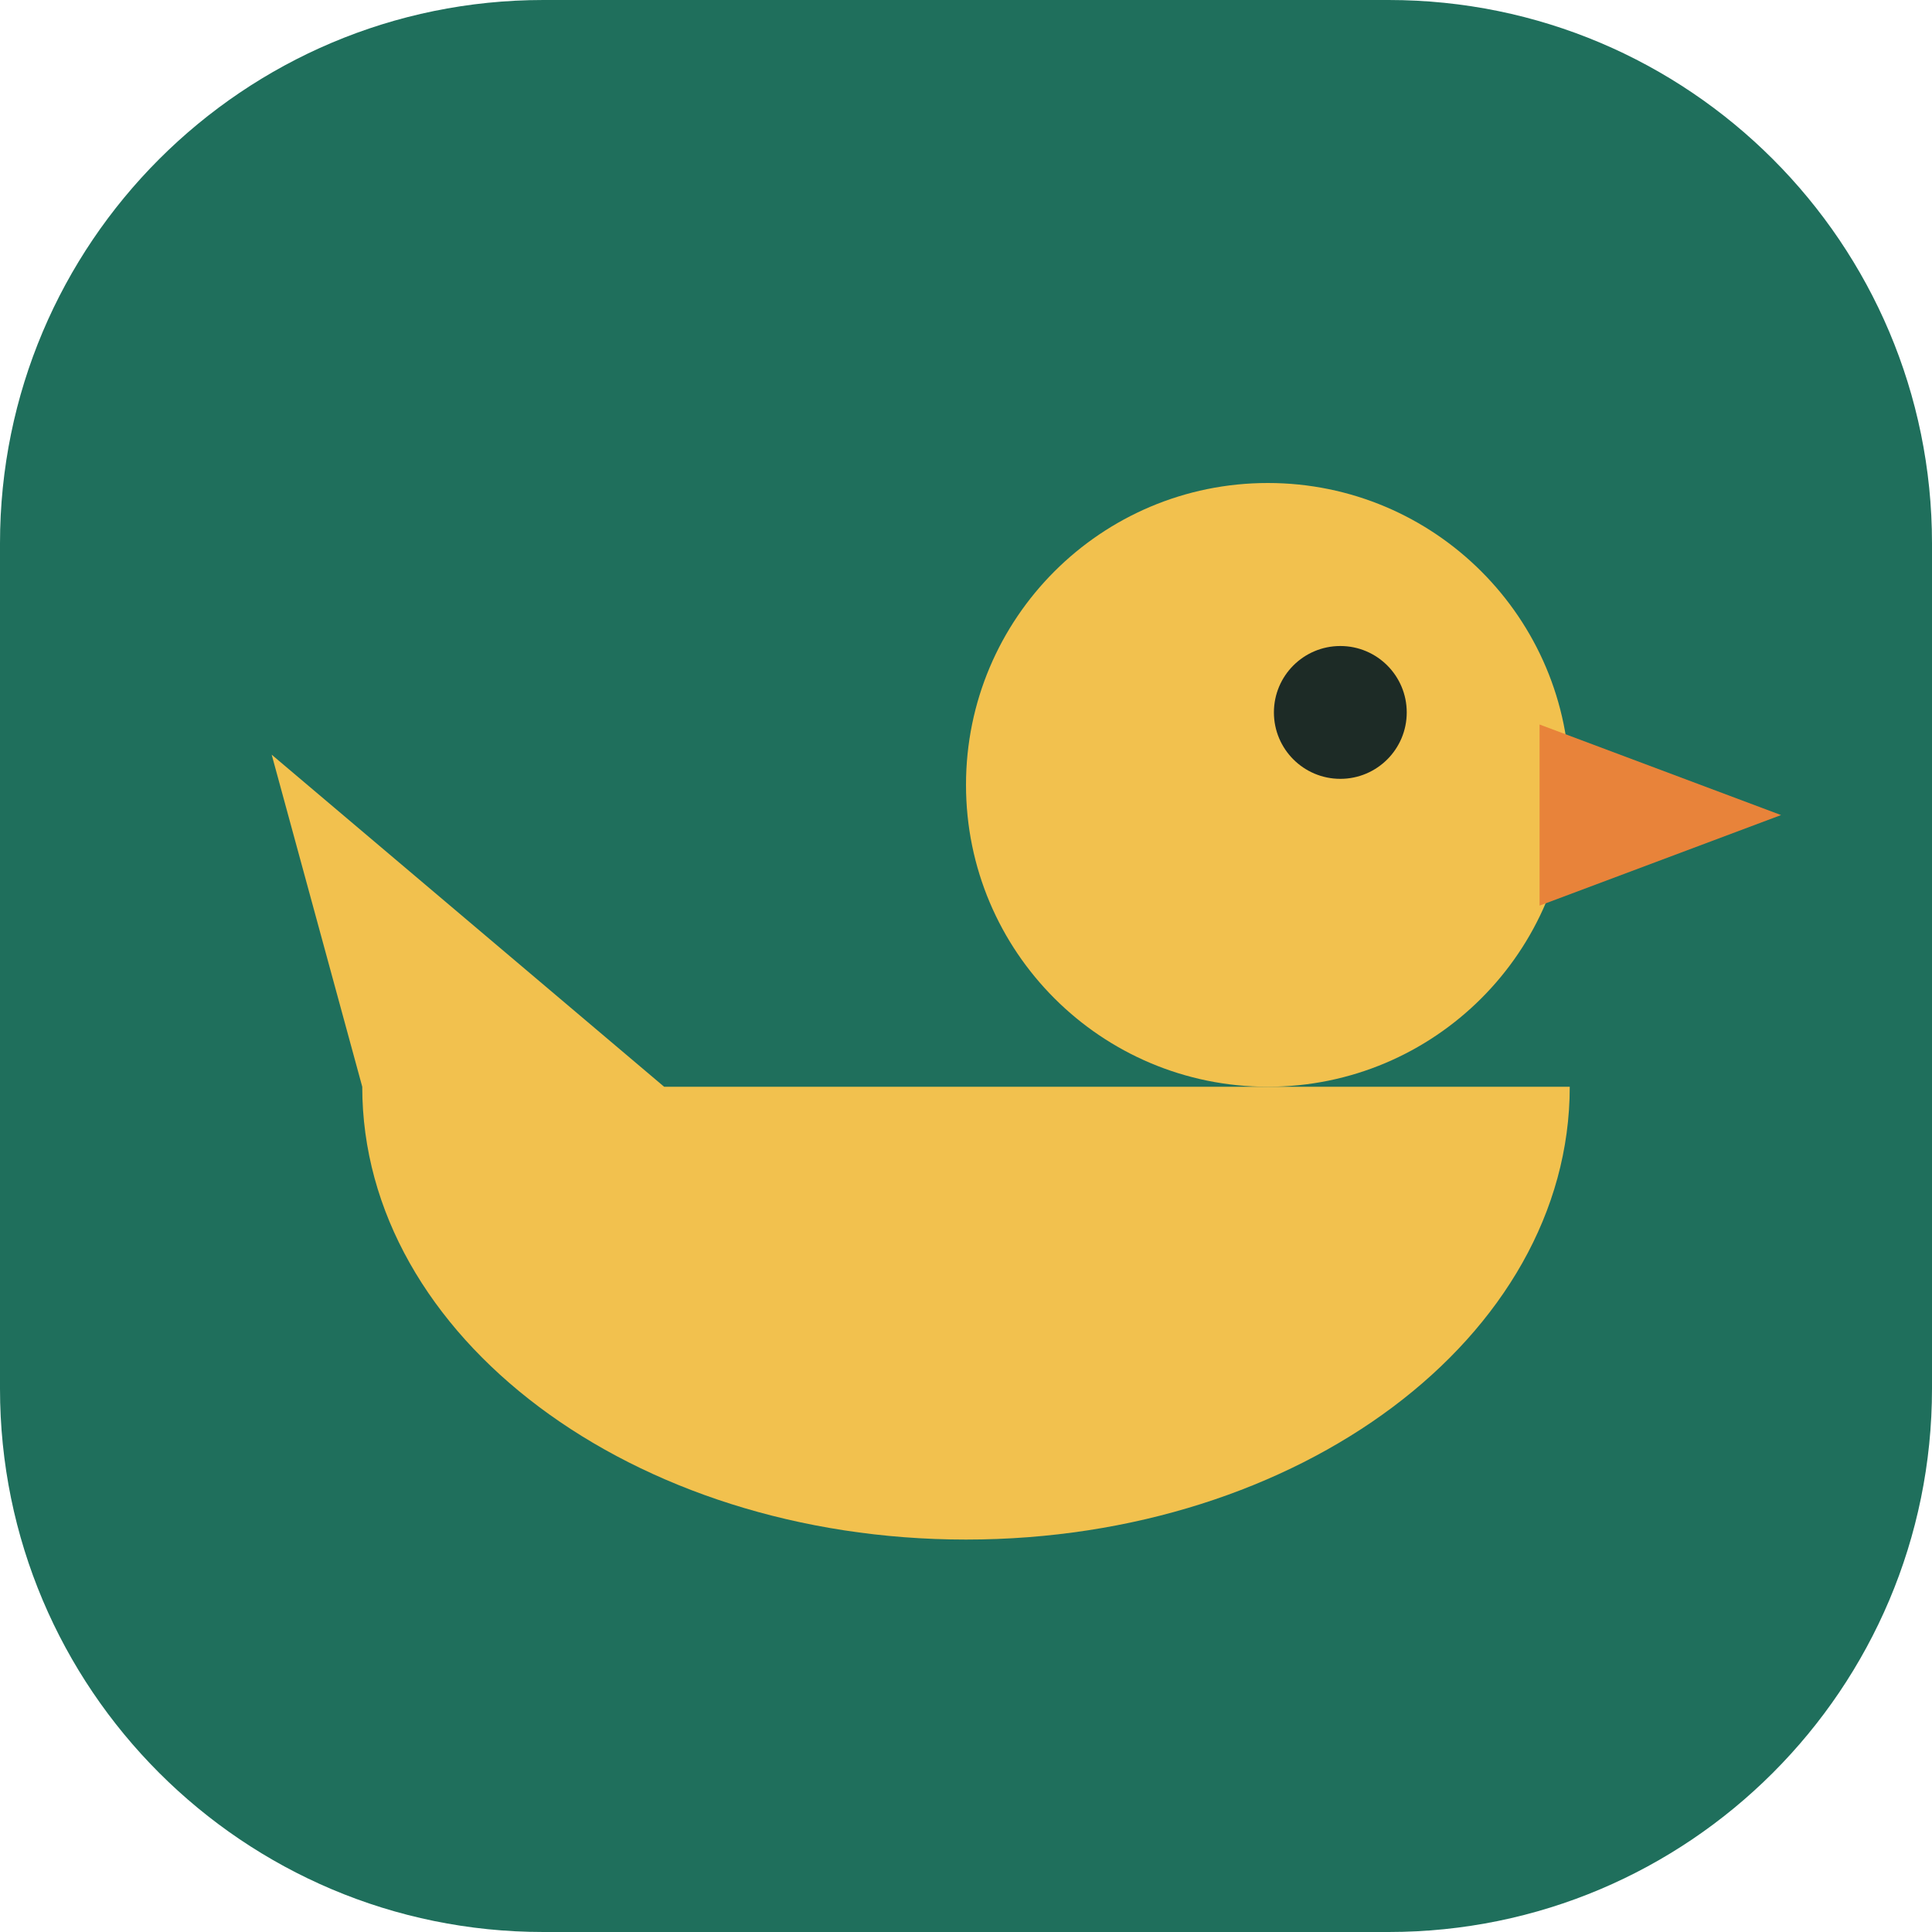
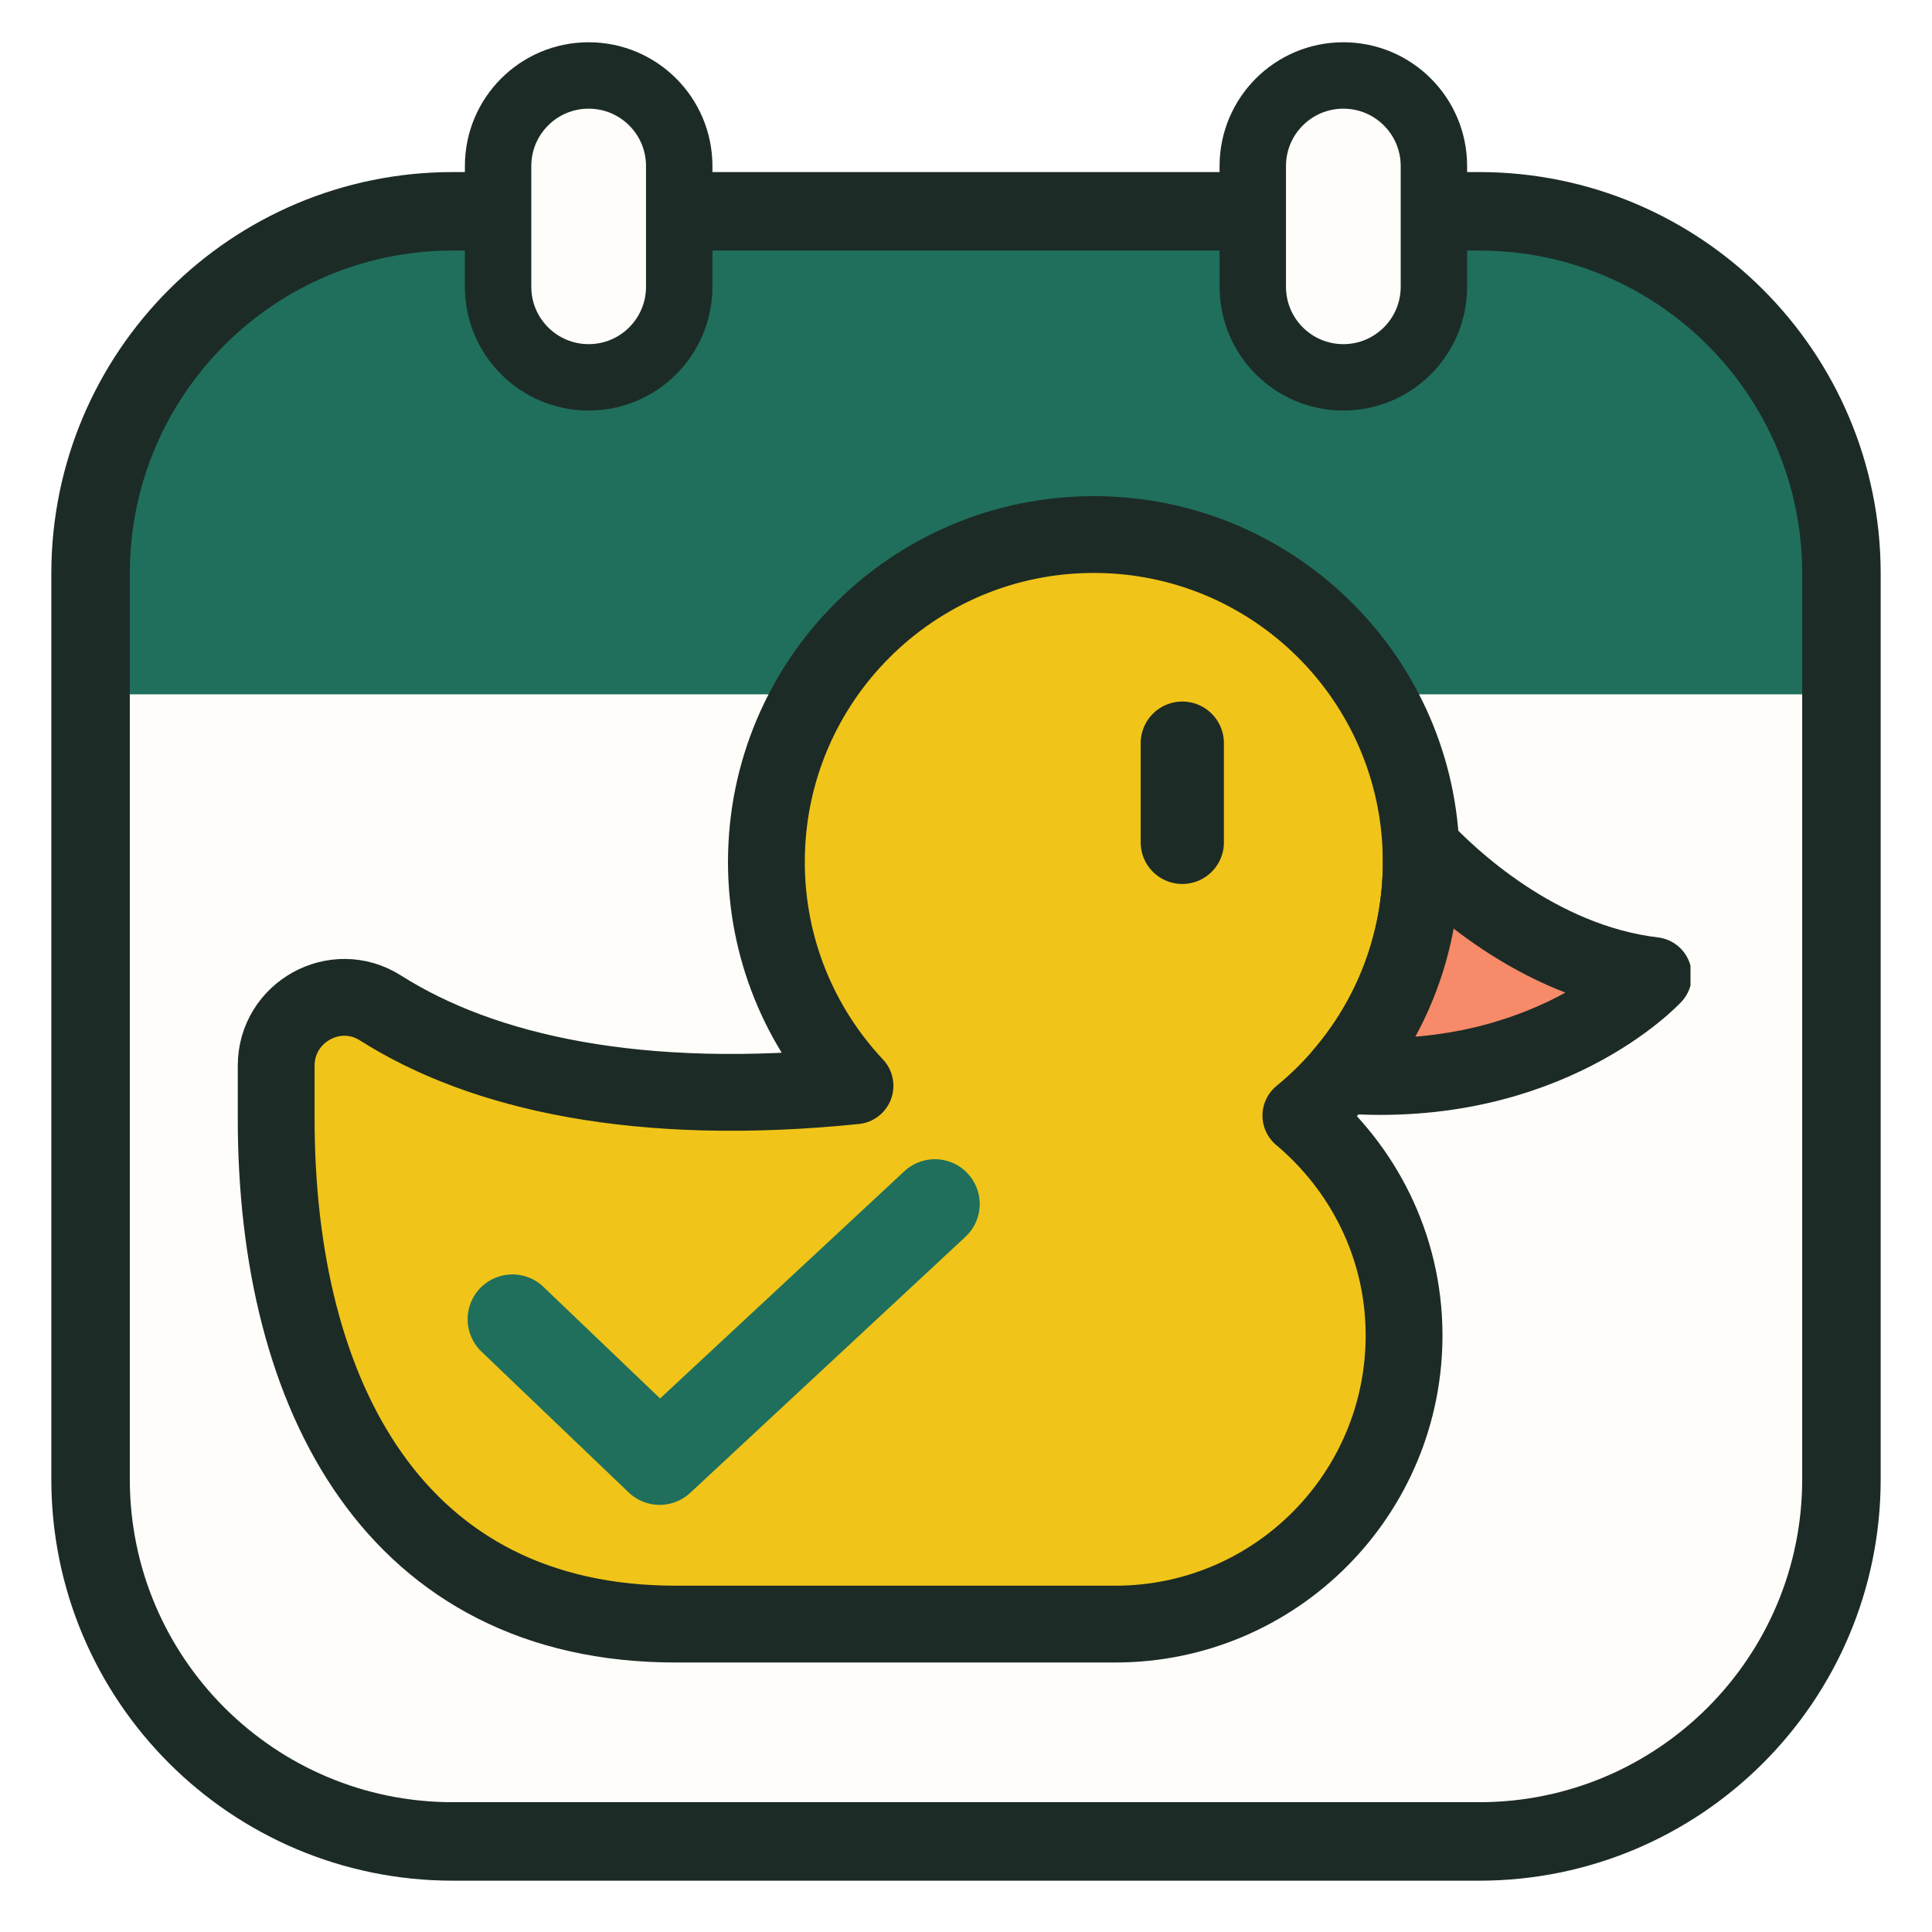
- <svg xmlns="http://www.w3.org/2000/svg" viewBox="0 0 32 32">
-   <rect width="32" height="32" rx="9" fill="#1f6f5c" />
-   <path fill="#f2c14e" d="M6 18H26A10 7.5 0 0 1 6 18ZM6 18 4.5 12.5 11 18Z" />
-   <circle fill="#f2c14e" cx="21" cy="13" r="5" />
-   <path fill="#e8833a" d="M25.5 12 29.5 13.5 25.5 15Z" />
-   <circle fill="#1d2b26" cx="22.2" cy="11.8" r="1.1" />
+ <svg xmlns="http://www.w3.org/2000/svg" viewBox="0 0 64 64">
+   <symbol id="duck" viewBox="28 60 462 382">
+     <g transform="matrix(-1 0 0 1 520 0)" stroke="#1d2b26" stroke-width="24" stroke-linejoin="round" stroke-linecap="round">
+       <path fill="#f0c419" d="M138.67 249.69c-15.36-17.88-24.63-41.13-24.63-66.57 0-1.52.03-3.05.11-4.57 2.38-54.37 47.22-97.73 102.2-97.73 56.5 0 102.3 45.8 102.3 102.3 0 27.06-10.52 51.65-27.68 69.94 67.2 6.84 116.18-3.96 148.24-24.31 14.13-8.98 32.61 1.29 32.61 18.04v16.48c0 87.25-37.53 157.98-124.78 157.98H209.62c-50.05 0-90.58-40.77-90.21-90.9.21-27.31 12.75-51.6 32.24-67.98-4.7-3.83-9.03-8.08-12.97-12.67z" />
+       <path fill="#f78a68" d="M138.67 249.69C74.68 254.6 41.51 218.61 41.51 218.61c36.38-4.34 63.96-30.76 72.63-40.05-.08 1.52-.11 3.04-.11 4.57 0 25.43 9.27 48.68 24.64 66.56z" />
+       <path fill="none" stroke-width="26" d="M188.7 146v31" />
+       <path fill="none" stroke="#1f6f5c" stroke-width="28" d="M398 326l-46 44-86-80" />
+     </g>
+   </symbol>
+   <rect x="3" y="7" width="58" height="54" rx="12" fill="#fffdf9" />
+   <path d="M3 19A12 12 0 0 1 15 7H49A12 12 0 0 1 61 19V23H3Z" fill="#1f6f5c" />
+   <rect x="3" y="7" width="58" height="54" rx="12" fill="none" stroke="#1d2b26" stroke-width="2.6" />
+   <rect x="16.5" y="2.5" width="6" height="10" rx="3" fill="#fffdf9" stroke="#1d2b26" stroke-width="2.2" />
+   <rect x="41.5" y="2.5" width="6" height="10" rx="3" fill="#fffdf9" stroke="#1d2b26" stroke-width="2.2" />
+   <use href="#duck" x="7" y="15.5" width="49" height="40.5" />
</svg>
